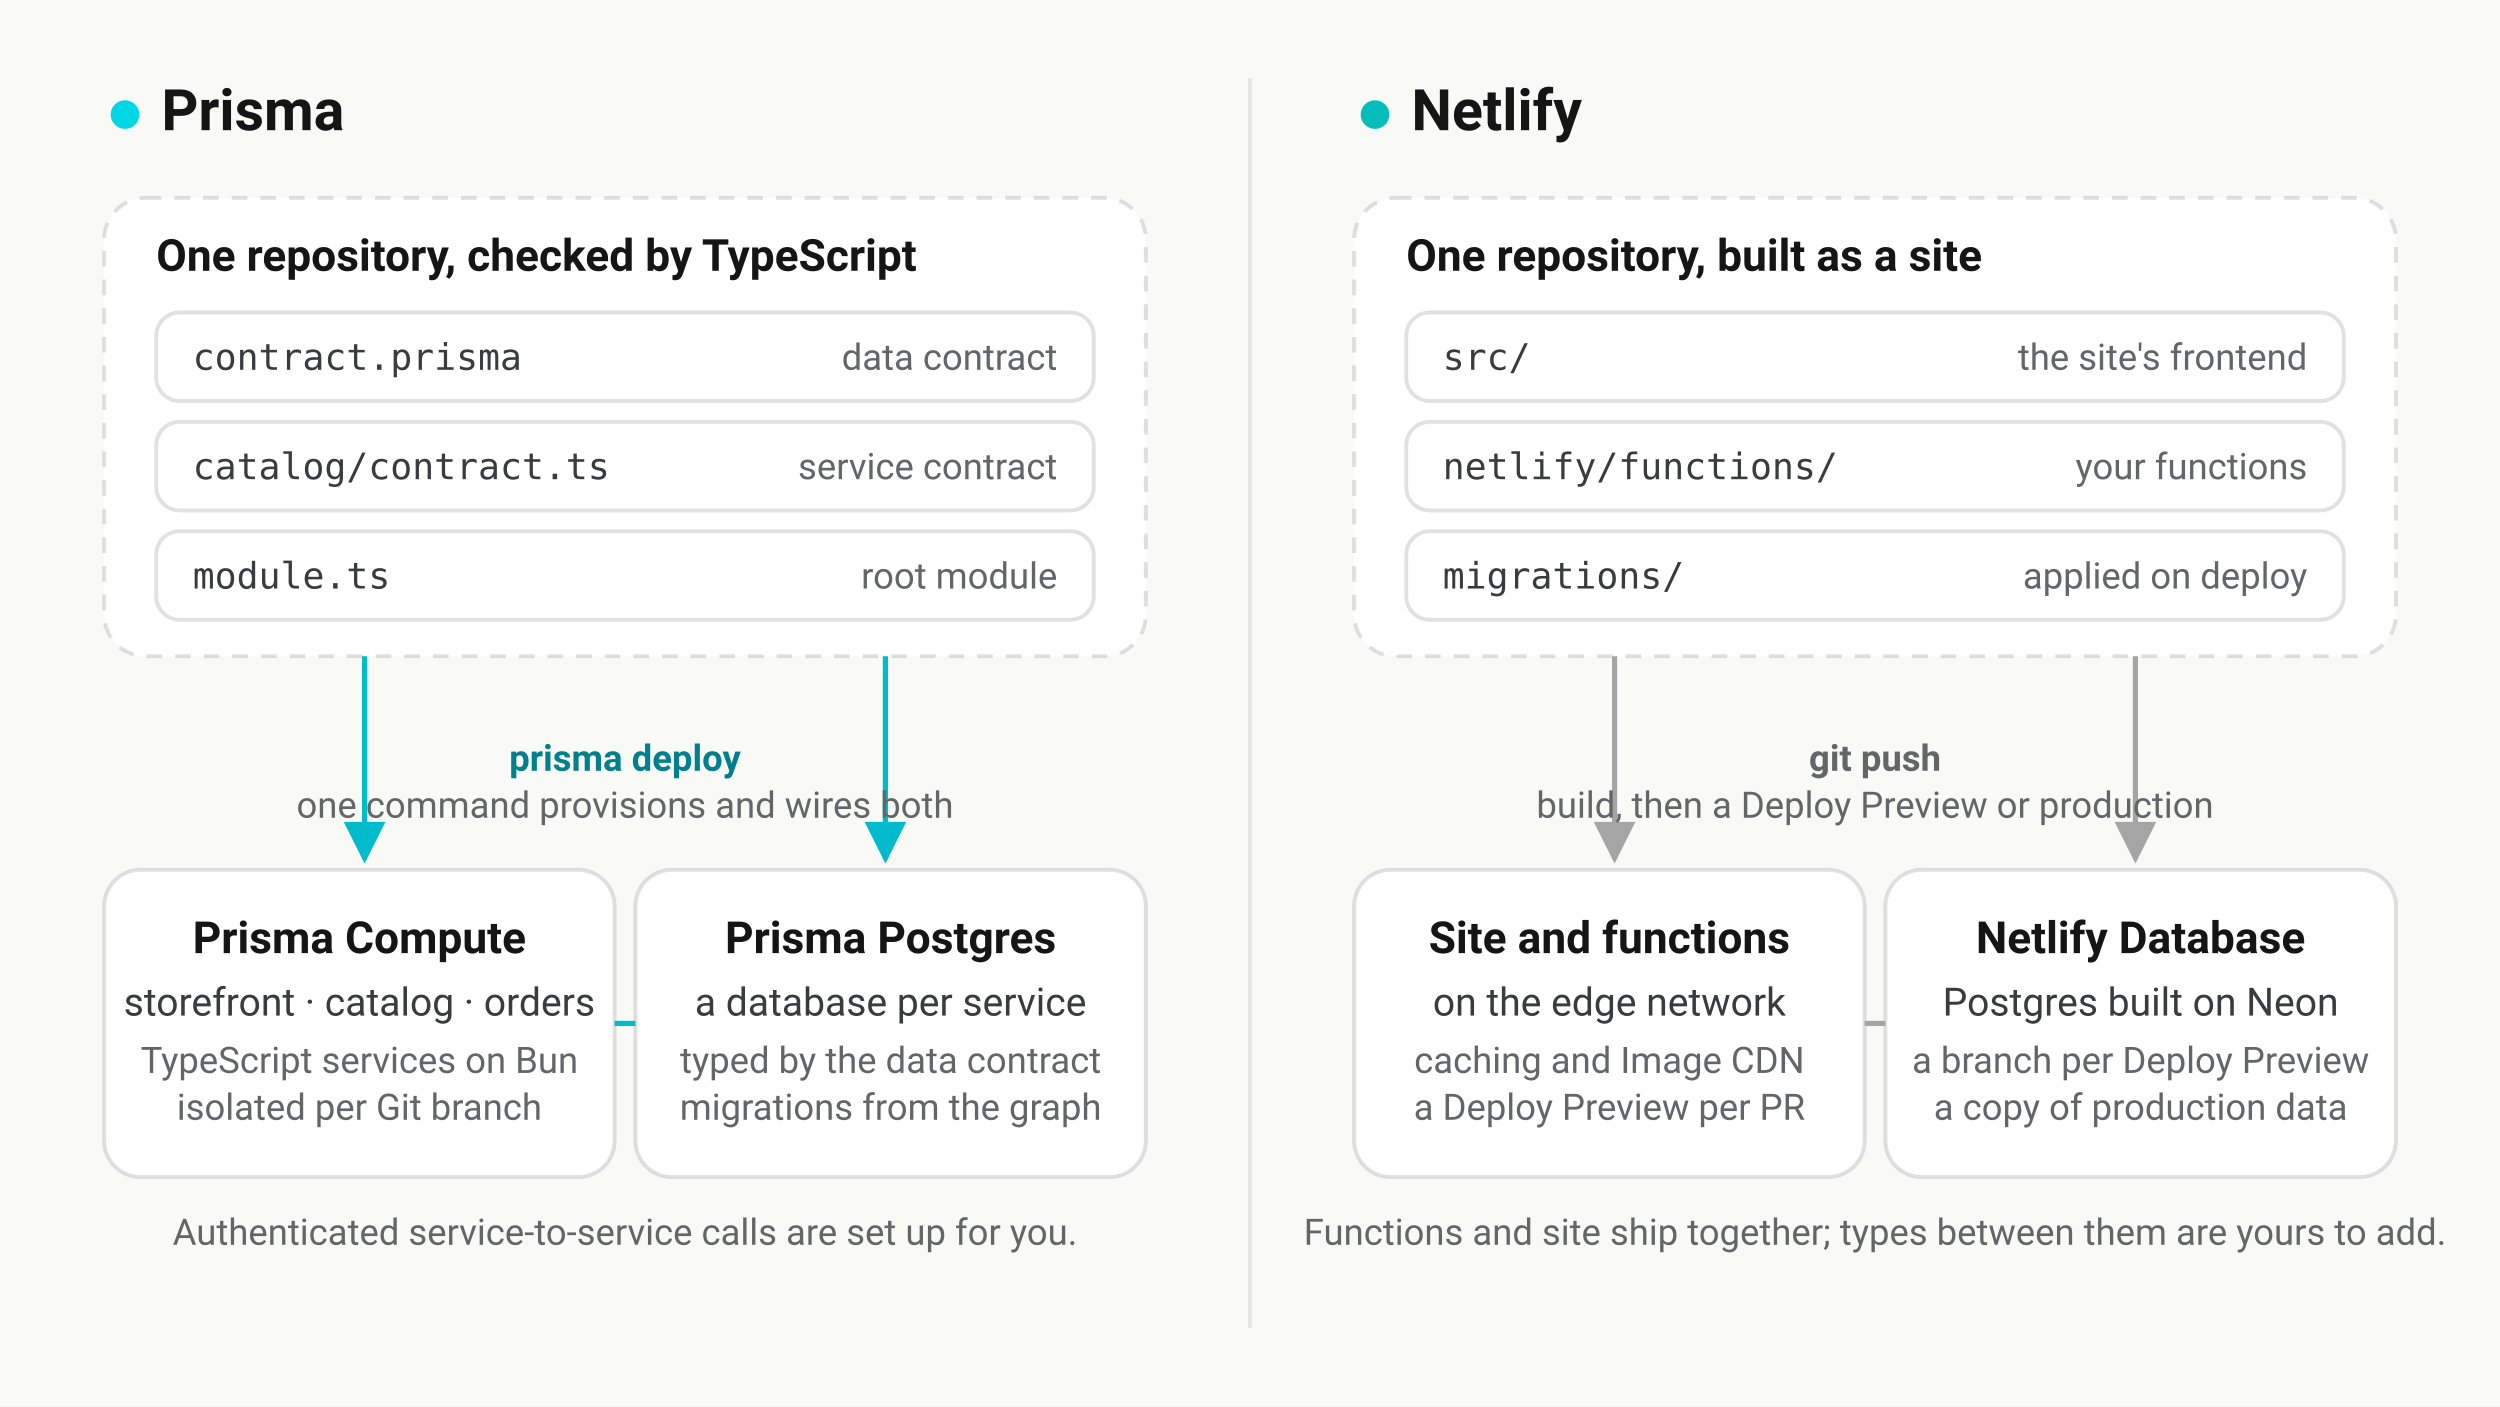
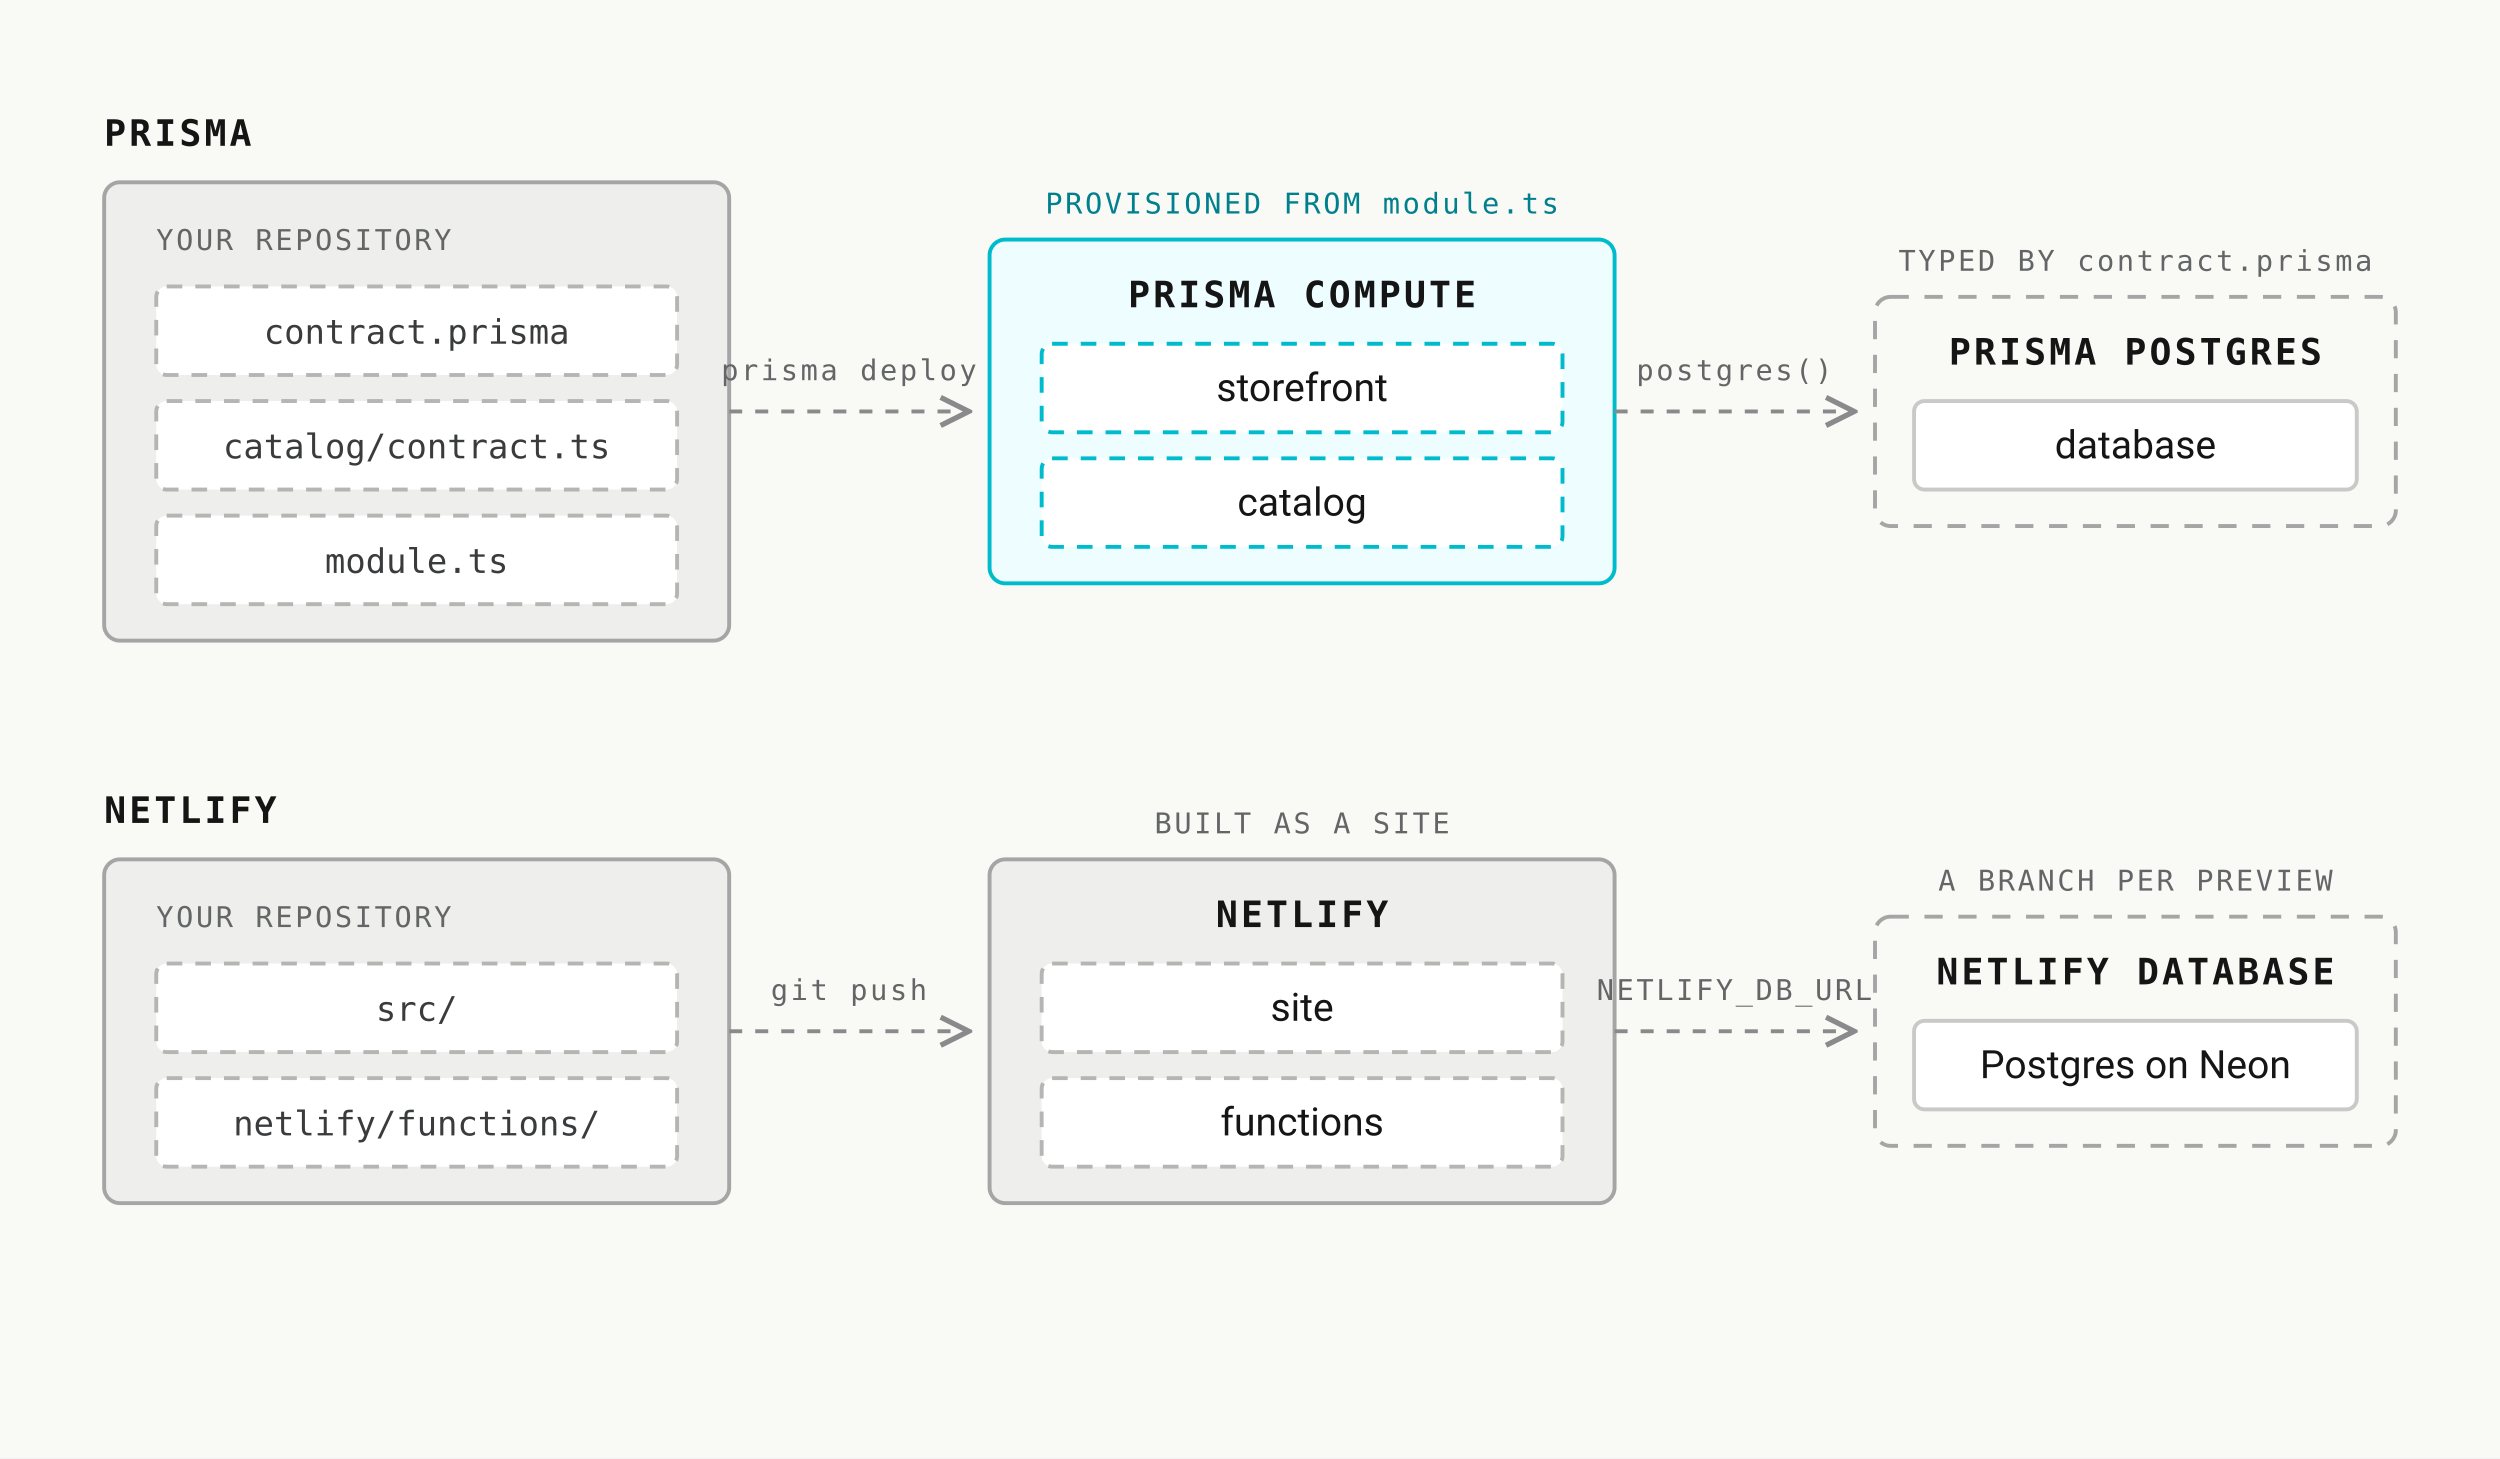
- <svg xmlns="http://www.w3.org/2000/svg" width="960" height="540" viewBox="0 0 960 540" role="img" aria-label="What each platform connects for you. On Prisma, the data contract, the service contracts, and the root module in one repository are checked by TypeScript and deployed to Prisma Compute and Prisma Postgres. On Netlify, the site and its functions are built and published through the edge network, with a Netlify Database branch connected to each Deploy Preview.">
-   <rect width="960" height="540" fill="#f9faf5" />
+ <svg xmlns="http://www.w3.org/2000/svg" width="960" height="560" viewBox="0 0 960 560" role="img" aria-label="What each platform connects. On Prisma, the repository holds the data contract, the service contract, and the root module; prisma deploy provisions the storefront and catalog services on Prisma Compute and a Prisma Postgres database typed by the contract. On Netlify, the repository holds the site and its functions; a git push builds and publishes both, and Netlify Database connects a Postgres branch per preview through NETLIFY_DB_URL.">
+   <rect width="960" height="560" fill="#f9faf5" />
  <style>
    text{font-family:ui-sans-serif,system-ui,-apple-system,'Segoe UI',Roboto,Arial,sans-serif}
-     .col{fill:#151515;font-size:22px;font-weight:600}
-     .title{fill:#151515;font-size:17px;font-weight:600}
-     .sub{fill:#3a3b3c;font-size:15px}
-     .note{fill:#646567;font-size:14px}
-     .mono{font-family:ui-monospace,SFMono-Regular,Menlo,Consolas,monospace;fill:#3a3b3c;font-size:14px}
-     .box{fill:#ffffff;stroke:rgba(0,0,0,0.12);stroke-width:1.5}
-     .repo{fill:#ffffff;stroke:rgba(0,0,0,0.12);stroke-width:1.5;stroke-dasharray:6 5}
-     .edge{fill:none;stroke:#a5a5a6;stroke-width:2}
-     .edge-accent{fill:none;stroke:#00bbcb;stroke-width:2}
-     .label{fill:#646567;font-size:14px;font-weight:600;paint-order:stroke;stroke:#f9faf5;stroke-width:5;stroke-linejoin:round}
-     .label-accent{fill:#007f8d}
+     .cap{font-family:ui-monospace,SFMono-Regular,Menlo,Consolas,monospace;font-size:11px;letter-spacing:1px;fill:#646567}
+     .cap-accent{fill:#007f8d}
+     .ttl{font-family:ui-monospace,SFMono-Regular,Menlo,Consolas,monospace;font-size:14px;font-weight:600;letter-spacing:1.2px;fill:#151515}
+     .name{font-size:15px;fill:#151515}
+     .mono{font-family:ui-monospace,SFMono-Regular,Menlo,Consolas,monospace;font-size:13px;fill:#3a3b3c}
+     .sub{font-size:13px;fill:#646567}
+     .box{fill:#ffffff;stroke:#c9c9c7;stroke-width:1.5}
+     .box-dash{fill:#ffffff;stroke:#b5b5b3;stroke-width:1.5;stroke-dasharray:6 5}
+     .wrap{fill:#eeeeec;stroke:#a5a5a6;stroke-width:1.5}
+     .wrap-dash{fill:none;stroke:#a5a5a6;stroke-width:1.5;stroke-dasharray:7 6}
+     .wrap-accent{fill:#eefdff;stroke:#00bbcb;stroke-width:1.5}
+     .box-accent{fill:#ffffff;stroke:#00bbcb;stroke-width:1.5;stroke-dasharray:6 5}
+     .edge{fill:none;stroke:#8a8a8c;stroke-width:1.5;stroke-dasharray:5 5}
+     .edge-solid{fill:none;stroke:#8a8a8c;stroke-width:1.5}
  </style>
  <defs>
-     <marker id="arrow" viewBox="0 0 10 10" refX="9" refY="5" markerWidth="8" markerHeight="8" orient="auto-start-reverse">
-       <path d="M0 0L10 5L0 10z" fill="#a5a5a6" />
-     </marker>
-     <marker id="arrow-accent" viewBox="0 0 10 10" refX="9" refY="5" markerWidth="8" markerHeight="8" orient="auto-start-reverse">
-       <path d="M0 0L10 5L0 10z" fill="#00bbcb" />
+     <marker id="ah" viewBox="0 0 10 10" refX="9" refY="5" markerWidth="9" markerHeight="9" orient="auto-start-reverse">
+       <path d="M1 1L9 5L1 9" fill="none" stroke="#8a8a8c" stroke-width="1.5" />
    </marker>
  </defs>
-   <circle cx="48" cy="44" r="5.5" fill="#01d7e4" />
-   <text class="col" x="62" y="50">Prisma</text>
-   <circle cx="528" cy="44" r="5.5" fill="#05bdba" />
-   <text class="col" x="542" y="50">Netlify</text>
-   <line x1="480" y1="30" x2="480" y2="510" stroke="rgba(0,0,0,0.08)" stroke-width="1.5" />
-   <rect class="repo" x="40" y="76" width="400" height="176" rx="16" />
-   <text class="title" x="60" y="104">One repository, checked by TypeScript</text>
-   <rect class="box" x="60" y="120" width="360" height="34" rx="9" />
-   <text class="mono" x="74" y="142">contract.prisma</text>
-   <text class="note" x="406" y="142" text-anchor="end">data contract</text>
-   <rect class="box" x="60" y="162" width="360" height="34" rx="9" />
-   <text class="mono" x="74" y="184">catalog/contract.ts</text>
-   <text class="note" x="406" y="184" text-anchor="end">service contract</text>
-   <rect class="box" x="60" y="204" width="360" height="34" rx="9" />
-   <text class="mono" x="74" y="226">module.ts</text>
-   <text class="note" x="406" y="226" text-anchor="end">root module</text>
-   <path class="edge-accent" d="M140 252 V330" marker-end="url(#arrow-accent)" />
-   <path class="edge-accent" d="M340 252 V330" marker-end="url(#arrow-accent)" />
-   <text class="label label-accent" x="240" y="296" text-anchor="middle">prisma deploy</text>
-   <text class="note" x="240" y="314" text-anchor="middle">one command provisions and wires both</text>
-   <rect class="box" x="40" y="334" width="196" height="118" rx="14" stroke="#00bbcb" />
-   <text class="title" x="138" y="366" text-anchor="middle">Prisma Compute</text>
-   <text class="sub" x="138" y="390" text-anchor="middle">storefront · catalog · orders</text>
-   <text class="note" x="138" y="412" text-anchor="middle">TypeScript services on Bun</text>
-   <text class="note" x="138" y="430" text-anchor="middle">isolated per Git branch</text>
-   <rect class="box" x="244" y="334" width="196" height="118" rx="14" stroke="#00bbcb" />
-   <text class="title" x="342" y="366" text-anchor="middle">Prisma Postgres</text>
-   <text class="sub" x="342" y="390" text-anchor="middle">a database per service</text>
-   <text class="note" x="342" y="412" text-anchor="middle">typed by the data contract</text>
-   <text class="note" x="342" y="430" text-anchor="middle">migrations from the graph</text>
-   <path class="edge-accent" d="M236 393 H244" />
-   <text class="note" x="240" y="478" text-anchor="middle">Authenticated service-to-service calls are set up for you.</text>
-   <rect class="repo" x="520" y="76" width="400" height="176" rx="16" />
-   <text class="title" x="540" y="104">One repository, built as a site</text>
-   <rect class="box" x="540" y="120" width="360" height="34" rx="9" />
-   <text class="mono" x="554" y="142">src/</text>
-   <text class="note" x="886" y="142" text-anchor="end">the site's frontend</text>
-   <rect class="box" x="540" y="162" width="360" height="34" rx="9" />
-   <text class="mono" x="554" y="184">netlify/functions/</text>
-   <text class="note" x="886" y="184" text-anchor="end">your functions</text>
-   <rect class="box" x="540" y="204" width="360" height="34" rx="9" />
-   <text class="mono" x="554" y="226">migrations/</text>
-   <text class="note" x="886" y="226" text-anchor="end">applied on deploy</text>
-   <path class="edge" d="M620 252 V330" marker-end="url(#arrow)" />
-   <path class="edge" d="M820 252 V330" marker-end="url(#arrow)" />
-   <text class="label" x="720" y="296" text-anchor="middle">git push</text>
-   <text class="note" x="720" y="314" text-anchor="middle">build, then a Deploy Preview or production</text>
-   <rect class="box" x="520" y="334" width="196" height="118" rx="14" />
-   <text class="title" x="618" y="366" text-anchor="middle">Site and functions</text>
-   <text class="sub" x="618" y="390" text-anchor="middle">on the edge network</text>
-   <text class="note" x="618" y="412" text-anchor="middle">caching and Image CDN</text>
-   <text class="note" x="618" y="430" text-anchor="middle">a Deploy Preview per PR</text>
-   <rect class="box" x="724" y="334" width="196" height="118" rx="14" />
-   <text class="title" x="822" y="366" text-anchor="middle">Netlify Database</text>
-   <text class="sub" x="822" y="390" text-anchor="middle">Postgres built on Neon</text>
-   <text class="note" x="822" y="412" text-anchor="middle">a branch per Deploy Preview</text>
-   <text class="note" x="822" y="430" text-anchor="middle">a copy of production data</text>
-   <path class="edge" d="M716 393 H724" />
-   <text class="note" x="720" y="478" text-anchor="middle">Functions and site ship together; types between them are yours to add.</text>
+   <text class="ttl" x="40" y="56">PRISMA</text>
+   <rect class="wrap" x="40" y="70" width="240" height="176" rx="6" />
+   <text class="cap" x="60" y="96">YOUR REPOSITORY</text>
+   <rect class="box-dash" x="60" y="110" width="200" height="34" rx="4" />
+   <text class="mono" x="160" y="132" text-anchor="middle">contract.prisma</text>
+   <rect class="box-dash" x="60" y="154" width="200" height="34" rx="4" />
+   <text class="mono" x="160" y="176" text-anchor="middle">catalog/contract.ts</text>
+   <rect class="box-dash" x="60" y="198" width="200" height="34" rx="4" />
+   <text class="mono" x="160" y="220" text-anchor="middle">module.ts</text>
+   <path class="edge" d="M280 158.0 H372" marker-end="url(#ah)" />
+   <text class="cap" x="326" y="146.0" text-anchor="middle">prisma deploy</text>
+   <text class="cap cap-accent" x="500" y="82.0" text-anchor="middle">PROVISIONED FROM module.ts</text>
+   <rect class="wrap-accent" x="380" y="92.0" width="240" height="132" rx="6" />
+   <text class="ttl" x="500" y="118.0" text-anchor="middle">PRISMA COMPUTE</text>
+   <rect class="box-accent" x="400" y="132.0" width="200" height="34" rx="4" />
+   <text class="name" x="500" y="154.0" text-anchor="middle">storefront</text>
+   <rect class="box-accent" x="400" y="176.0" width="200" height="34" rx="4" />
+   <text class="name" x="500" y="198.0" text-anchor="middle">catalog</text>
+   <path class="edge" d="M620 158.0 H712" marker-end="url(#ah)" />
+   <text class="cap" x="666" y="146.0" text-anchor="middle">postgres()</text>
+   <text class="cap" x="820" y="104.0" text-anchor="middle">TYPED BY contract.prisma</text>
+   <rect class="wrap-dash" x="720" y="114.0" width="200" height="88" rx="6" />
+   <text class="ttl" x="820" y="140.0" text-anchor="middle">PRISMA POSTGRES</text>
+   <rect class="box" x="735" y="154.0" width="170" height="34" rx="4" />
+   <text class="name" x="820" y="176.0" text-anchor="middle">database</text>
+   <text class="ttl" x="40" y="316">NETLIFY</text>
+   <rect class="wrap" x="40" y="330" width="240" height="132" rx="6" />
+   <text class="cap" x="60" y="356">YOUR REPOSITORY</text>
+   <rect class="box-dash" x="60" y="370" width="200" height="34" rx="4" />
+   <text class="mono" x="160" y="392" text-anchor="middle">src/</text>
+   <rect class="box-dash" x="60" y="414" width="200" height="34" rx="4" />
+   <text class="mono" x="160" y="436" text-anchor="middle">netlify/functions/</text>
+   <path class="edge" d="M280 396.0 H372" marker-end="url(#ah)" />
+   <text class="cap" x="326" y="384.0" text-anchor="middle">git push</text>
+   <text class="cap" x="500" y="320.0" text-anchor="middle">BUILT AS A SITE</text>
+   <rect class="wrap" x="380" y="330.0" width="240" height="132" rx="6" />
+   <text class="ttl" x="500" y="356.0" text-anchor="middle">NETLIFY</text>
+   <rect class="box-dash" x="400" y="370.0" width="200" height="34" rx="4" />
+   <text class="name" x="500" y="392.0" text-anchor="middle">site</text>
+   <rect class="box-dash" x="400" y="414.0" width="200" height="34" rx="4" />
+   <text class="name" x="500" y="436.0" text-anchor="middle">functions</text>
+   <path class="edge" d="M620 396.0 H712" marker-end="url(#ah)" />
+   <text class="cap" x="666" y="384.0" text-anchor="middle">NETLIFY_DB_URL</text>
+   <text class="cap" x="820" y="342.0" text-anchor="middle">A BRANCH PER PREVIEW</text>
+   <rect class="wrap-dash" x="720" y="352.0" width="200" height="88" rx="6" />
+   <text class="ttl" x="820" y="378.0" text-anchor="middle">NETLIFY DATABASE</text>
+   <rect class="box" x="735" y="392.0" width="170" height="34" rx="4" />
+   <text class="name" x="820" y="414.0" text-anchor="middle">Postgres on Neon</text>
</svg>
